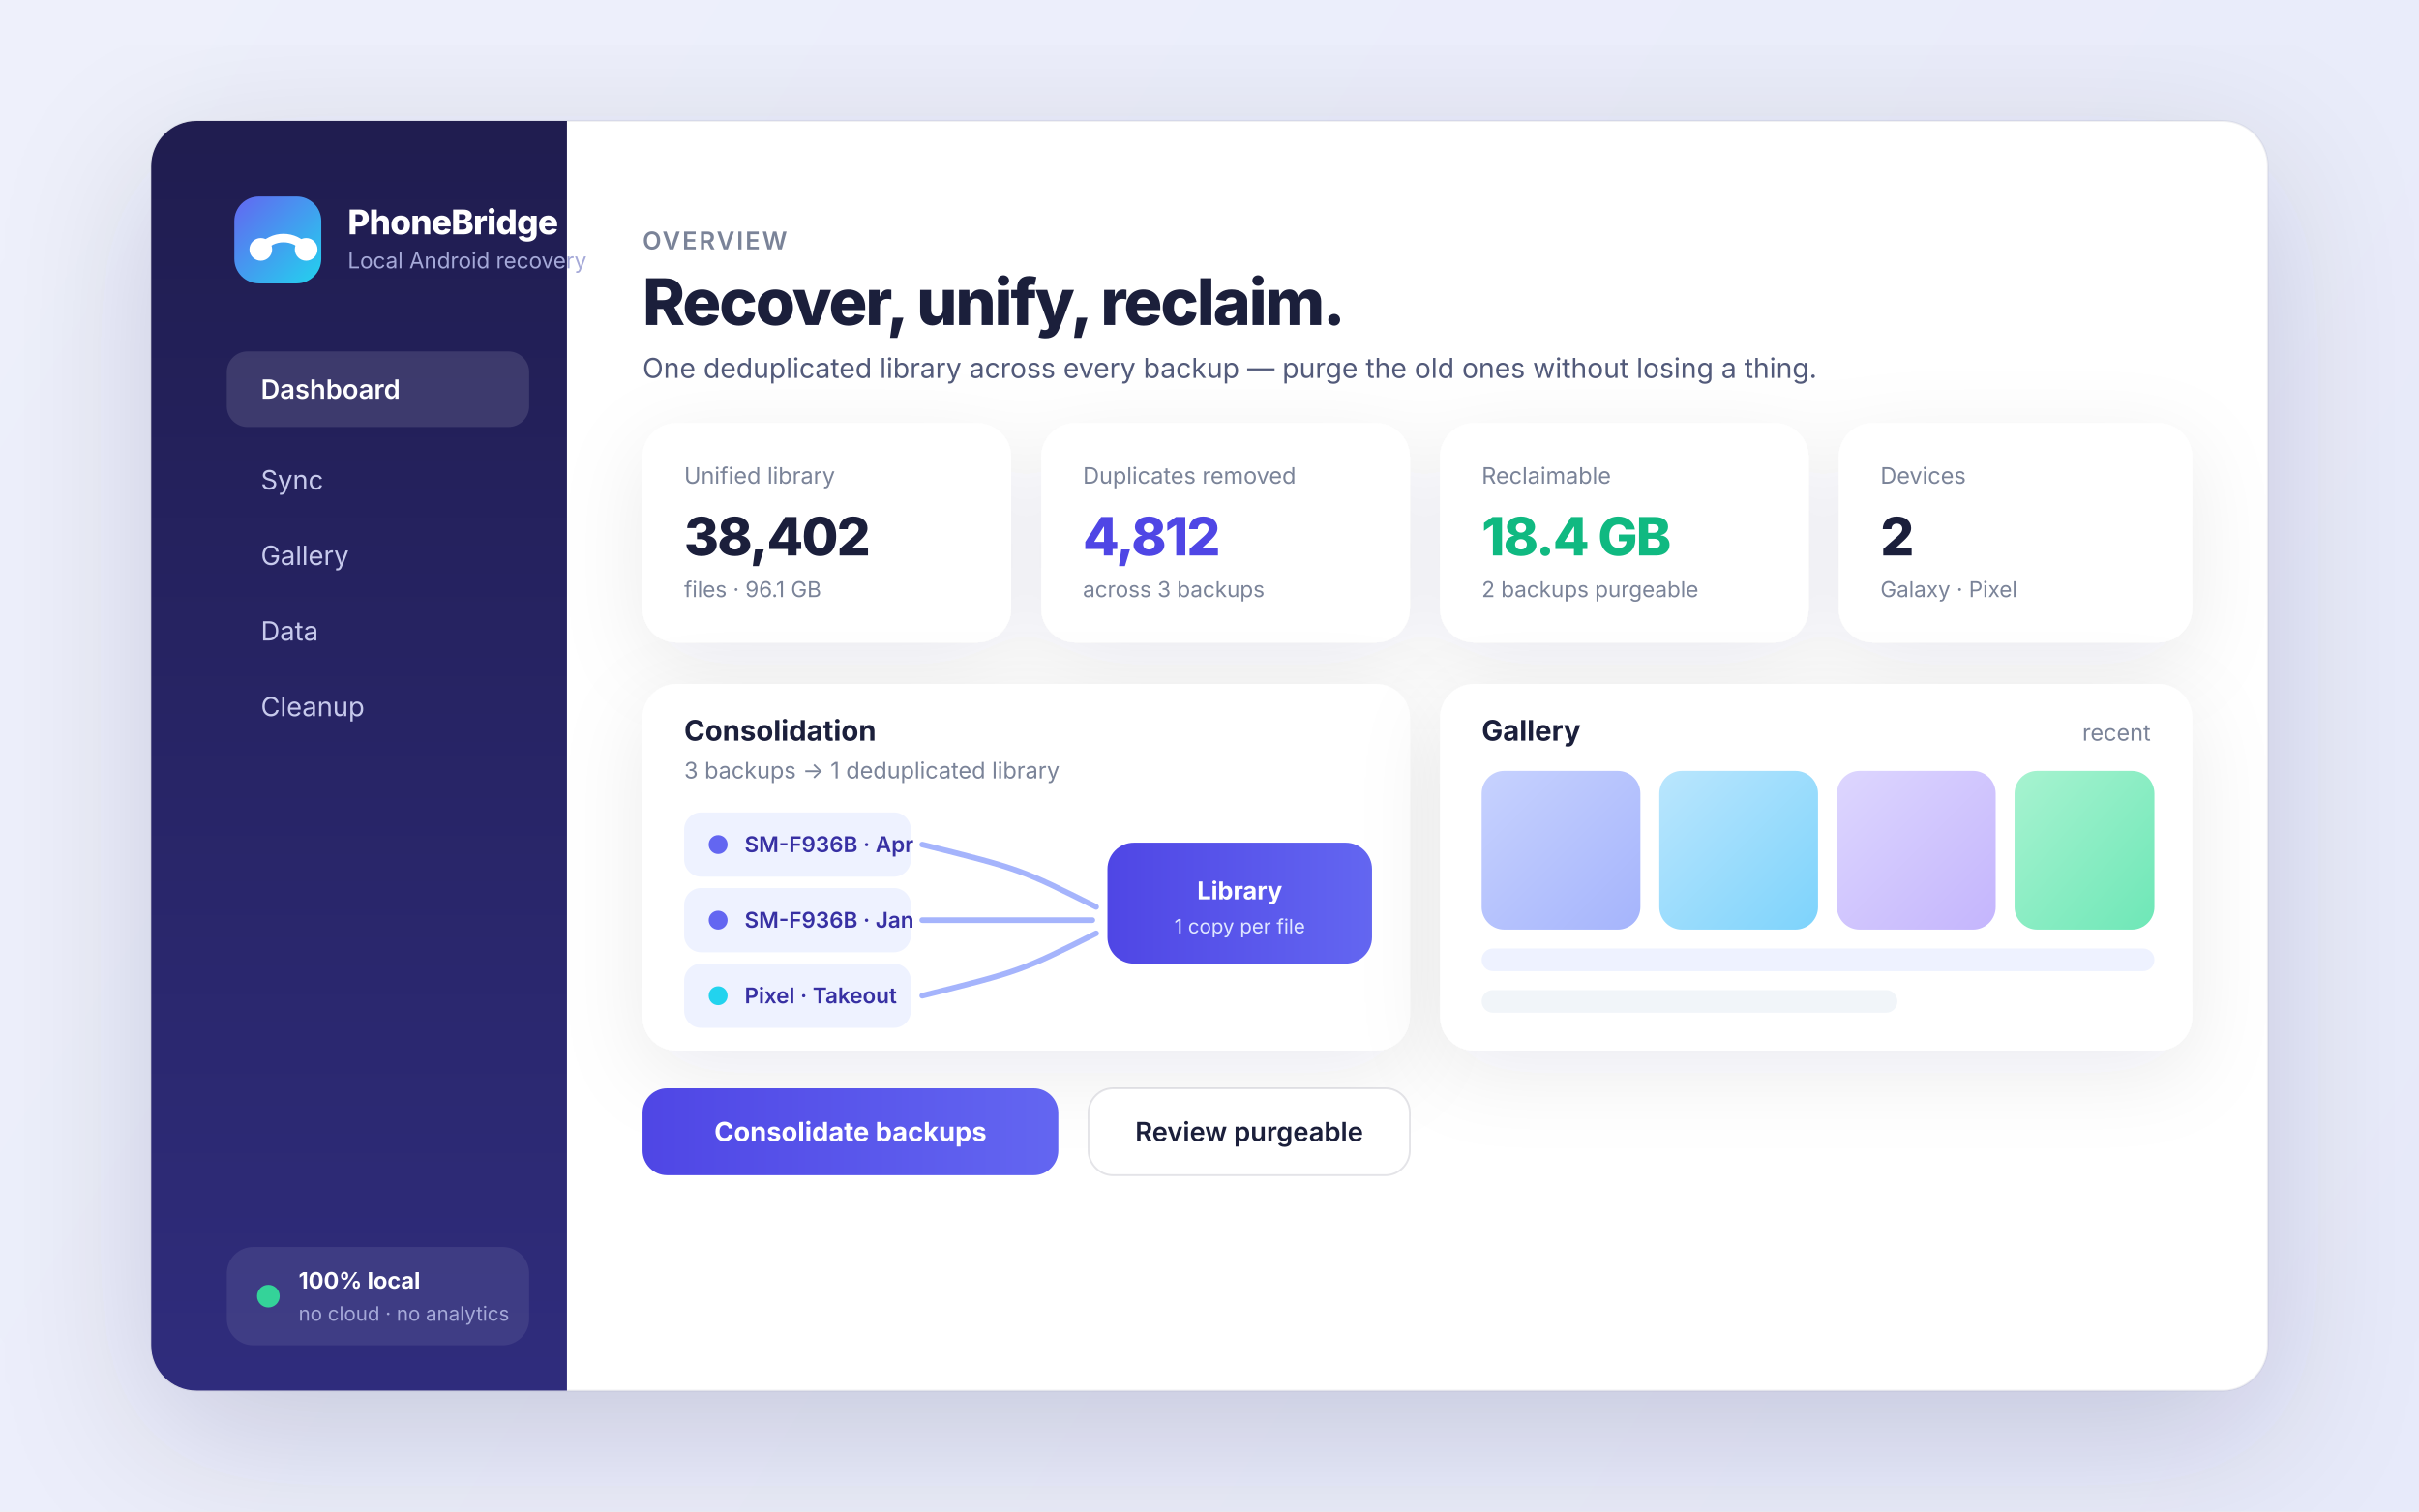
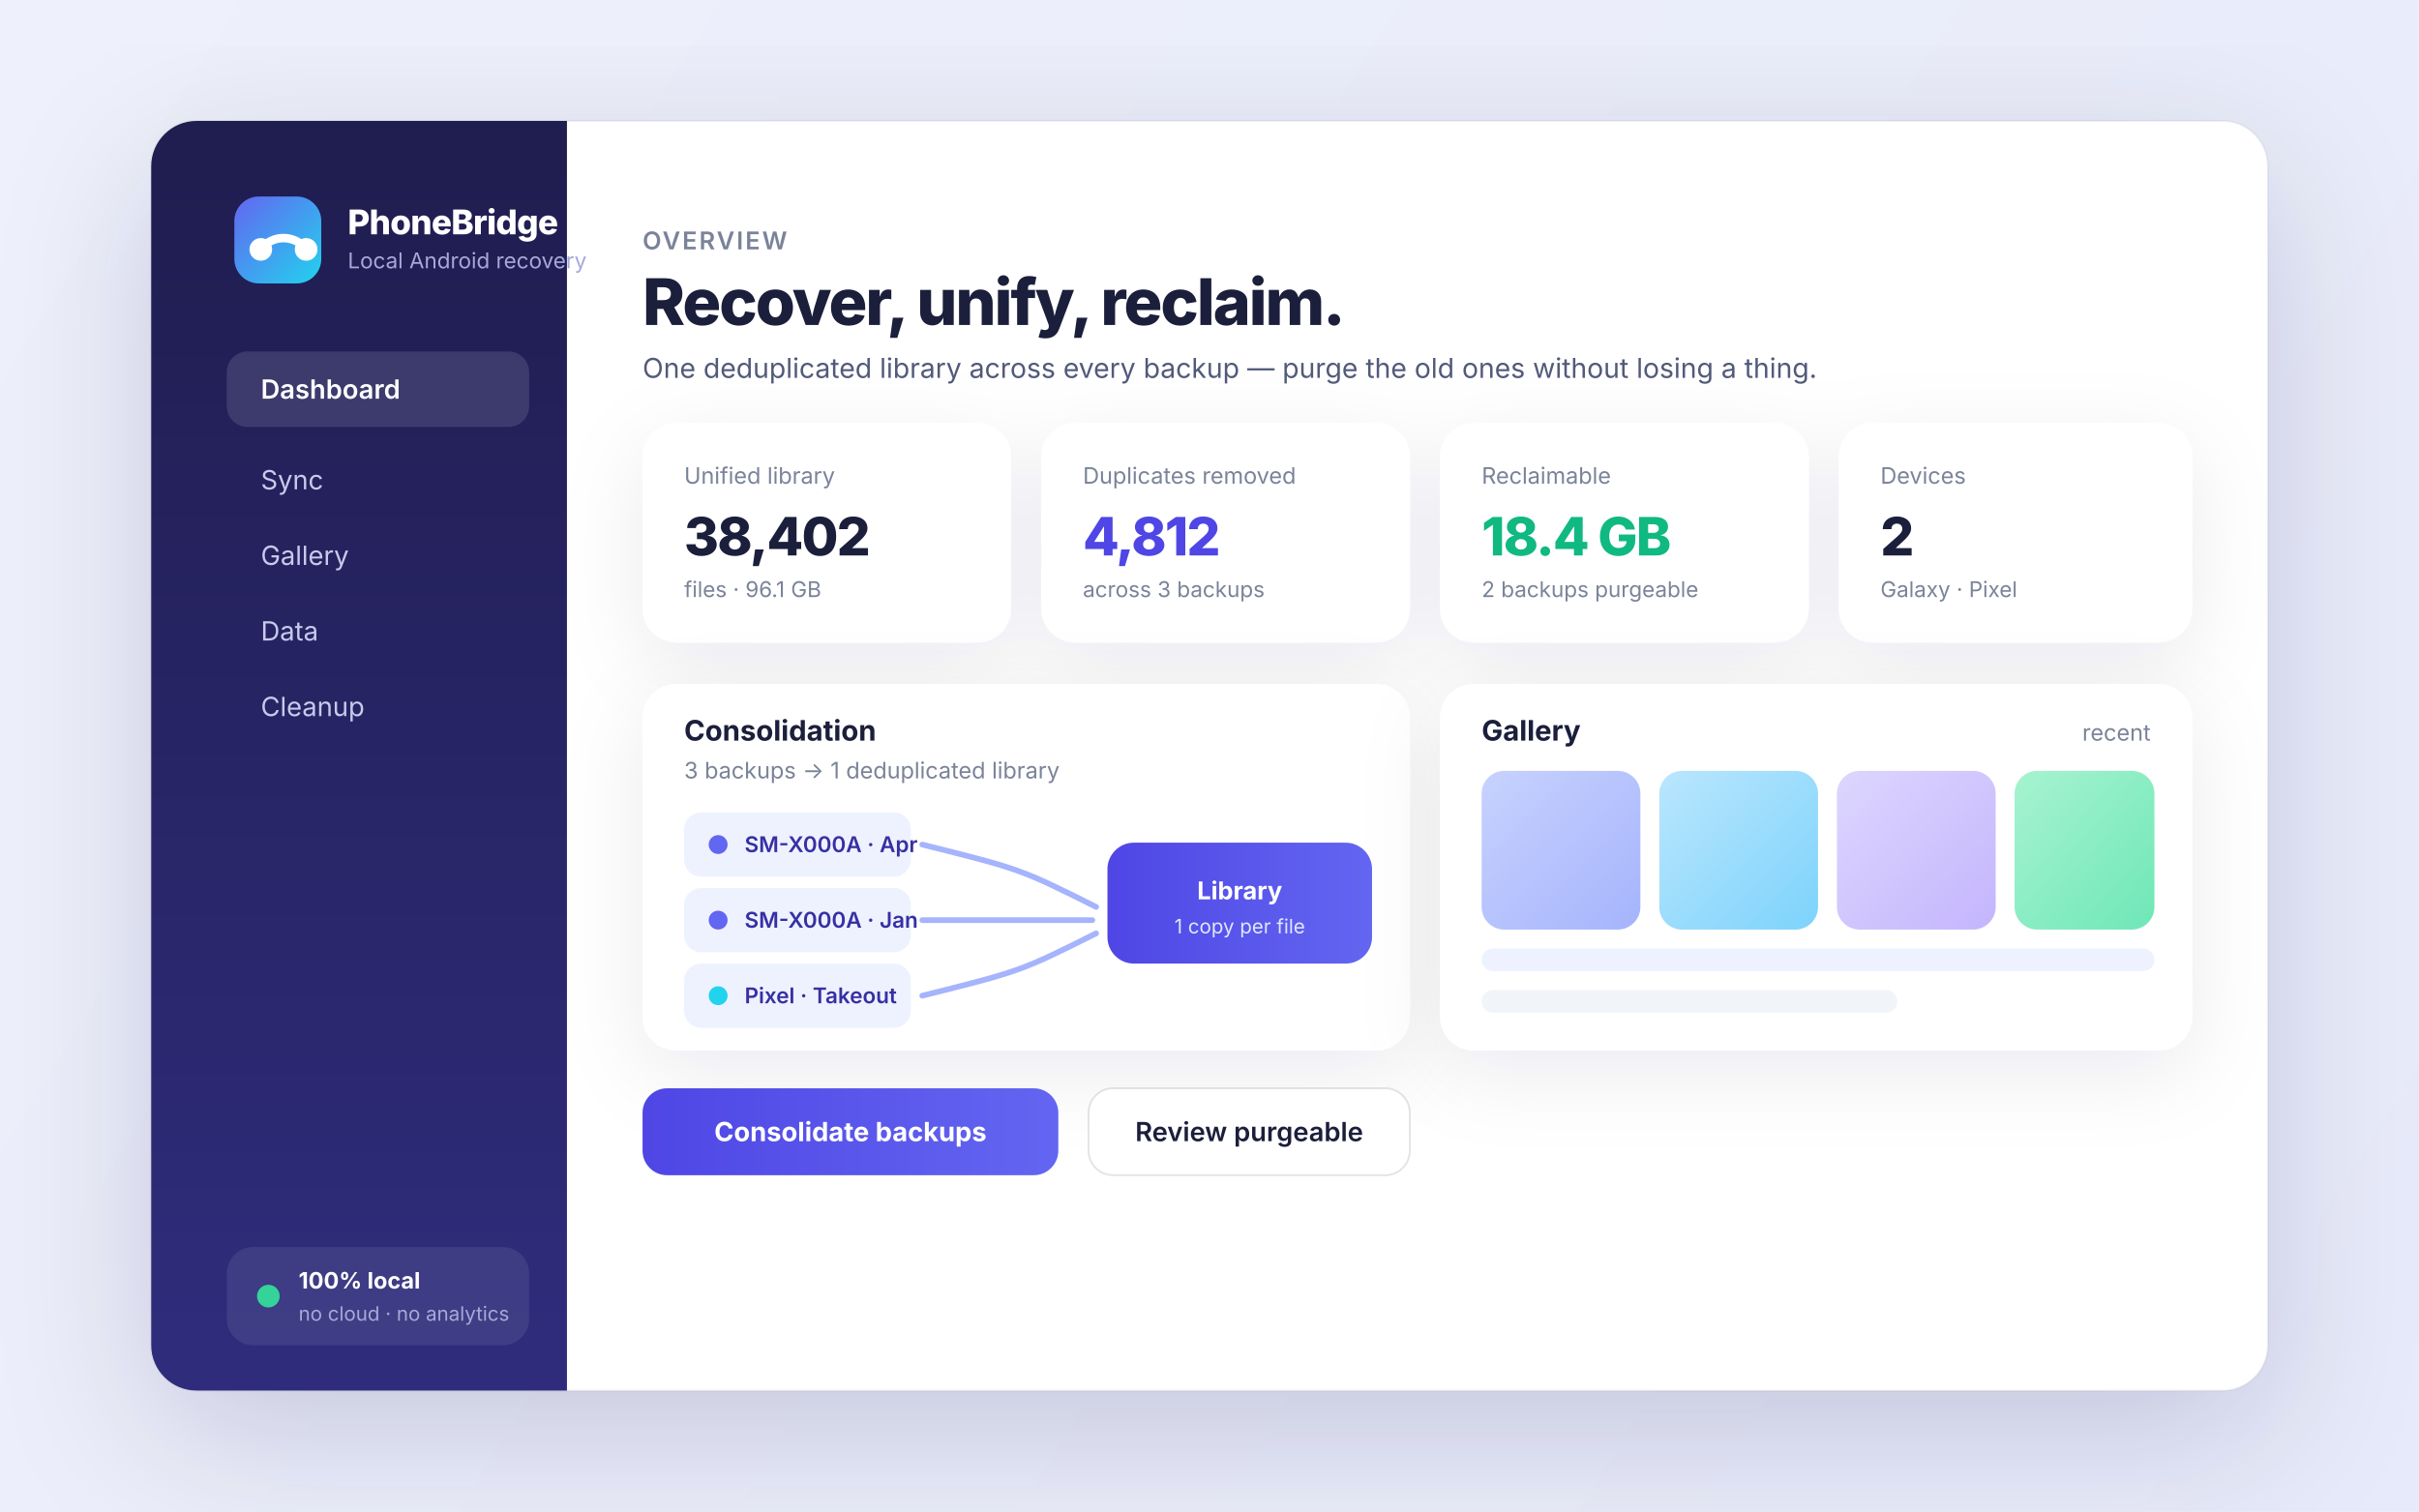
<svg xmlns="http://www.w3.org/2000/svg" width="1280" height="800" viewBox="0 0 1280 800" fill="none" font-family="Inter, ui-sans-serif, system-ui, -apple-system, sans-serif" role="img" aria-label="PhoneBridge app mockup">
  <defs>
    <linearGradient id="bgGrad" x1="0" y1="0" x2="1280" y2="800" gradientUnits="userSpaceOnUse">
      <stop offset="0" stop-color="#EEF0FB" />
      <stop offset="1" stop-color="#E7EAFA" />
    </linearGradient>
    <linearGradient id="side" x1="0" y1="0" x2="0" y2="800" gradientUnits="userSpaceOnUse">
      <stop offset="0" stop-color="#1E1B4B" />
      <stop offset="1" stop-color="#312E81" />
    </linearGradient>
    <linearGradient id="brand" x1="0" y1="0" x2="1" y2="1">
      <stop offset="0" stop-color="#6366F1" />
      <stop offset="1" stop-color="#22D3EE" />
    </linearGradient>
    <linearGradient id="brandBtn" x1="0" y1="0" x2="1" y2="0">
      <stop offset="0" stop-color="#4F46E5" />
      <stop offset="1" stop-color="#6366F1" />
    </linearGradient>
    <linearGradient id="tileA" x1="0" y1="0" x2="1" y2="1">
      <stop offset="0" stop-color="#C7D2FE" />
      <stop offset="1" stop-color="#A5B4FC" />
    </linearGradient>
    <linearGradient id="tileB" x1="0" y1="0" x2="1" y2="1">
      <stop offset="0" stop-color="#BAE6FD" />
      <stop offset="1" stop-color="#7DD3FC" />
    </linearGradient>
    <linearGradient id="tileC" x1="0" y1="0" x2="1" y2="1">
      <stop offset="0" stop-color="#DDD6FE" />
      <stop offset="1" stop-color="#C4B5FD" />
    </linearGradient>
    <linearGradient id="tileD" x1="0" y1="0" x2="1" y2="1">
      <stop offset="0" stop-color="#A7F3D0" />
      <stop offset="1" stop-color="#6EE7B7" />
    </linearGradient>
    <filter id="shadow" x="-20%" y="-20%" width="140%" height="140%">
      <feDropShadow dx="0" dy="24" stdDeviation="40" flood-color="#1B1F3B" flood-opacity="0.16" />
    </filter>
    <filter id="cardShadow" x="-40%" y="-40%" width="180%" height="180%">
      <feDropShadow dx="0" dy="12" stdDeviation="22" flood-color="#1B1F3B" flood-opacity="0.08" />
    </filter>
  </defs>
  <rect width="1280" height="800" fill="url(#bgGrad)" />
  <g filter="url(#shadow)">
    <rect x="80" y="64" width="1120" height="672" rx="24" fill="#FFFFFF" />
  </g>
  <rect x="80" y="64" width="1120" height="672" rx="24" fill="none" stroke="#1B1F3B" stroke-opacity="0.06" />
  <path d="M80 88 a24 24 0 0 1 24-24 H300 V736 H104 a24 24 0 0 1 -24-24 Z" fill="url(#side)" />
  <rect x="124" y="104" width="46" height="46" rx="13" fill="url(#brand)" />
  <path d="M138 132 C 144 124, 156 124, 162 132" stroke="#fff" stroke-width="4.5" stroke-linecap="round" fill="none" />
  <circle cx="138" cy="132" r="6" fill="#fff" />
  <circle cx="162" cy="132" r="6" fill="#fff" />
  <text x="184" y="124" fill="#FFFFFF" font-size="18" font-weight="800" letter-spacing="-0.02em">PhoneBridge</text>
  <text x="184" y="142" fill="#A5A9D8" font-size="11.5">Local Android recovery</text>
  <rect x="120" y="186" width="160" height="40" rx="11" fill="#FFFFFF" fill-opacity="0.12" />
  <text x="138" y="211" fill="#FFFFFF" font-size="14" font-weight="600">Dashboard</text>
  <text x="138" y="259" fill="#C7CAEC" font-size="14">Sync</text>
  <text x="138" y="299" fill="#C7CAEC" font-size="14">Gallery</text>
  <text x="138" y="339" fill="#C7CAEC" font-size="14">Data</text>
  <text x="138" y="379" fill="#C7CAEC" font-size="14">Cleanup</text>
  <rect x="120" y="660" width="160" height="52" rx="14" fill="#FFFFFF" fill-opacity="0.08" />
  <circle cx="142" cy="686" r="6" fill="#34D399" />
  <text x="158" y="682" fill="#FFFFFF" font-size="12" font-weight="700">100% local</text>
  <text x="158" y="699" fill="#A5A9D8" font-size="10.5">no cloud · no analytics</text>
  <text x="340" y="132" fill="#7A8398" font-size="13" font-weight="600" letter-spacing="0.08em">OVERVIEW</text>
  <text x="340" y="172" fill="#1B1F3B" font-size="34" font-weight="800" letter-spacing="-0.03em">Recover, unify, reclaim.</text>
  <text x="340" y="200" fill="#525A7A" font-size="14.5">One deduplicated library across every backup — purge the old ones without losing a thing.</text>
  <g filter="url(#cardShadow)">
    <rect x="340" y="224" width="195" height="116" rx="18" fill="#FFFFFF" />
    <rect x="551" y="224" width="195" height="116" rx="18" fill="#FFFFFF" />
    <rect x="762" y="224" width="195" height="116" rx="18" fill="#FFFFFF" />
    <rect x="973" y="224" width="187" height="116" rx="18" fill="#FFFFFF" />
  </g>
  <text x="362" y="256" fill="#7A8398" font-size="12">Unified library</text>
  <text x="362" y="294" fill="#1B1F3B" font-size="28" font-weight="800" letter-spacing="-0.03em">38,402</text>
  <text x="362" y="316" fill="#7A8398" font-size="11.5">files · 96.1 GB</text>
  <text x="573" y="256" fill="#7A8398" font-size="12">Duplicates removed</text>
  <text x="573" y="294" fill="#4F46E5" font-size="28" font-weight="800" letter-spacing="-0.03em">4,812</text>
  <text x="573" y="316" fill="#7A8398" font-size="11.5">across 3 backups</text>
  <text x="784" y="256" fill="#7A8398" font-size="12">Reclaimable</text>
  <text x="784" y="294" fill="#10B981" font-size="28" font-weight="800" letter-spacing="-0.03em">18.4 GB</text>
  <text x="784" y="316" fill="#7A8398" font-size="11.5">2 backups purgeable</text>
  <text x="995" y="256" fill="#7A8398" font-size="12">Devices</text>
  <text x="995" y="294" fill="#1B1F3B" font-size="28" font-weight="800" letter-spacing="-0.03em">2</text>
  <text x="995" y="316" fill="#7A8398" font-size="11.5">Galaxy · Pixel</text>
  <g filter="url(#cardShadow)">
    <rect x="340" y="362" width="406" height="194" rx="18" fill="#FFFFFF" />
  </g>
  <text x="362" y="392" fill="#1B1F3B" font-size="15" font-weight="700">Consolidation</text>
  <text x="362" y="412" fill="#7A8398" font-size="12">3 backups → 1 deduplicated library</text>
  <g>
    <rect x="362" y="430" width="120" height="34" rx="9" fill="#EEF2FF" />
    <circle cx="380" cy="447" r="5" fill="#6366F1" />
-     <text x="394" y="451" fill="#3730A3" font-size="11.5" font-weight="600">SM-F936B · Apr</text>
+     <text x="394" y="451" fill="#3730A3" font-size="11.5" font-weight="600">SM-X000A · Apr</text>
    <rect x="362" y="470" width="120" height="34" rx="9" fill="#EEF2FF" />
    <circle cx="380" cy="487" r="5" fill="#6366F1" />
-     <text x="394" y="491" fill="#3730A3" font-size="11.5" font-weight="600">SM-F936B · Jan</text>
+     <text x="394" y="491" fill="#3730A3" font-size="11.5" font-weight="600">SM-X000A · Jan</text>
    <rect x="362" y="510" width="120" height="34" rx="9" fill="#EEF2FF" />
    <circle cx="380" cy="527" r="5" fill="#22D3EE" />
    <text x="394" y="531" fill="#3730A3" font-size="11.5" font-weight="600">Pixel · Takeout</text>
  </g>
  <path d="M488 447 C 540 460, 540 460, 580 480" stroke="#A5B4FC" stroke-width="3" fill="none" stroke-linecap="round" />
  <path d="M488 487 H 578" stroke="#A5B4FC" stroke-width="3" fill="none" stroke-linecap="round" />
  <path d="M488 527 C 540 514, 540 514, 580 494" stroke="#A5B4FC" stroke-width="3" fill="none" stroke-linecap="round" />
  <rect x="586" y="446" width="140" height="64" rx="14" fill="url(#brandBtn)" />
  <text x="656" y="476" fill="#FFFFFF" font-size="13" font-weight="700" text-anchor="middle">Library</text>
  <text x="656" y="494" fill="#E0E7FF" font-size="10.5" text-anchor="middle">1 copy per file</text>
  <g filter="url(#cardShadow)">
    <rect x="762" y="362" width="398" height="194" rx="18" fill="#FFFFFF" />
  </g>
  <text x="784" y="392" fill="#1B1F3B" font-size="15" font-weight="700">Gallery</text>
  <text x="1138" y="392" fill="#7A8398" font-size="12" text-anchor="end">recent</text>
  <rect x="784" y="408" width="84" height="84" rx="12" fill="url(#tileA)" />
  <rect x="878" y="408" width="84" height="84" rx="12" fill="url(#tileB)" />
  <rect x="972" y="408" width="84" height="84" rx="12" fill="url(#tileC)" />
  <rect x="1066" y="408" width="74" height="84" rx="12" fill="url(#tileD)" />
  <rect x="784" y="502" width="356" height="12" rx="6" fill="#EEF2FF" />
  <rect x="784" y="524" width="220" height="12" rx="6" fill="#F1F5F9" />
  <rect x="340" y="576" width="220" height="46" rx="13" fill="url(#brandBtn)" />
  <text x="450" y="604" fill="#FFFFFF" font-size="14" font-weight="700" text-anchor="middle">Consolidate backups</text>
  <rect x="576" y="576" width="170" height="46" rx="13" fill="#FFFFFF" stroke="#1B1F3B" stroke-opacity="0.12" />
  <text x="661" y="604" fill="#1B1F3B" font-size="14" font-weight="600" text-anchor="middle">Review purgeable</text>
</svg>
